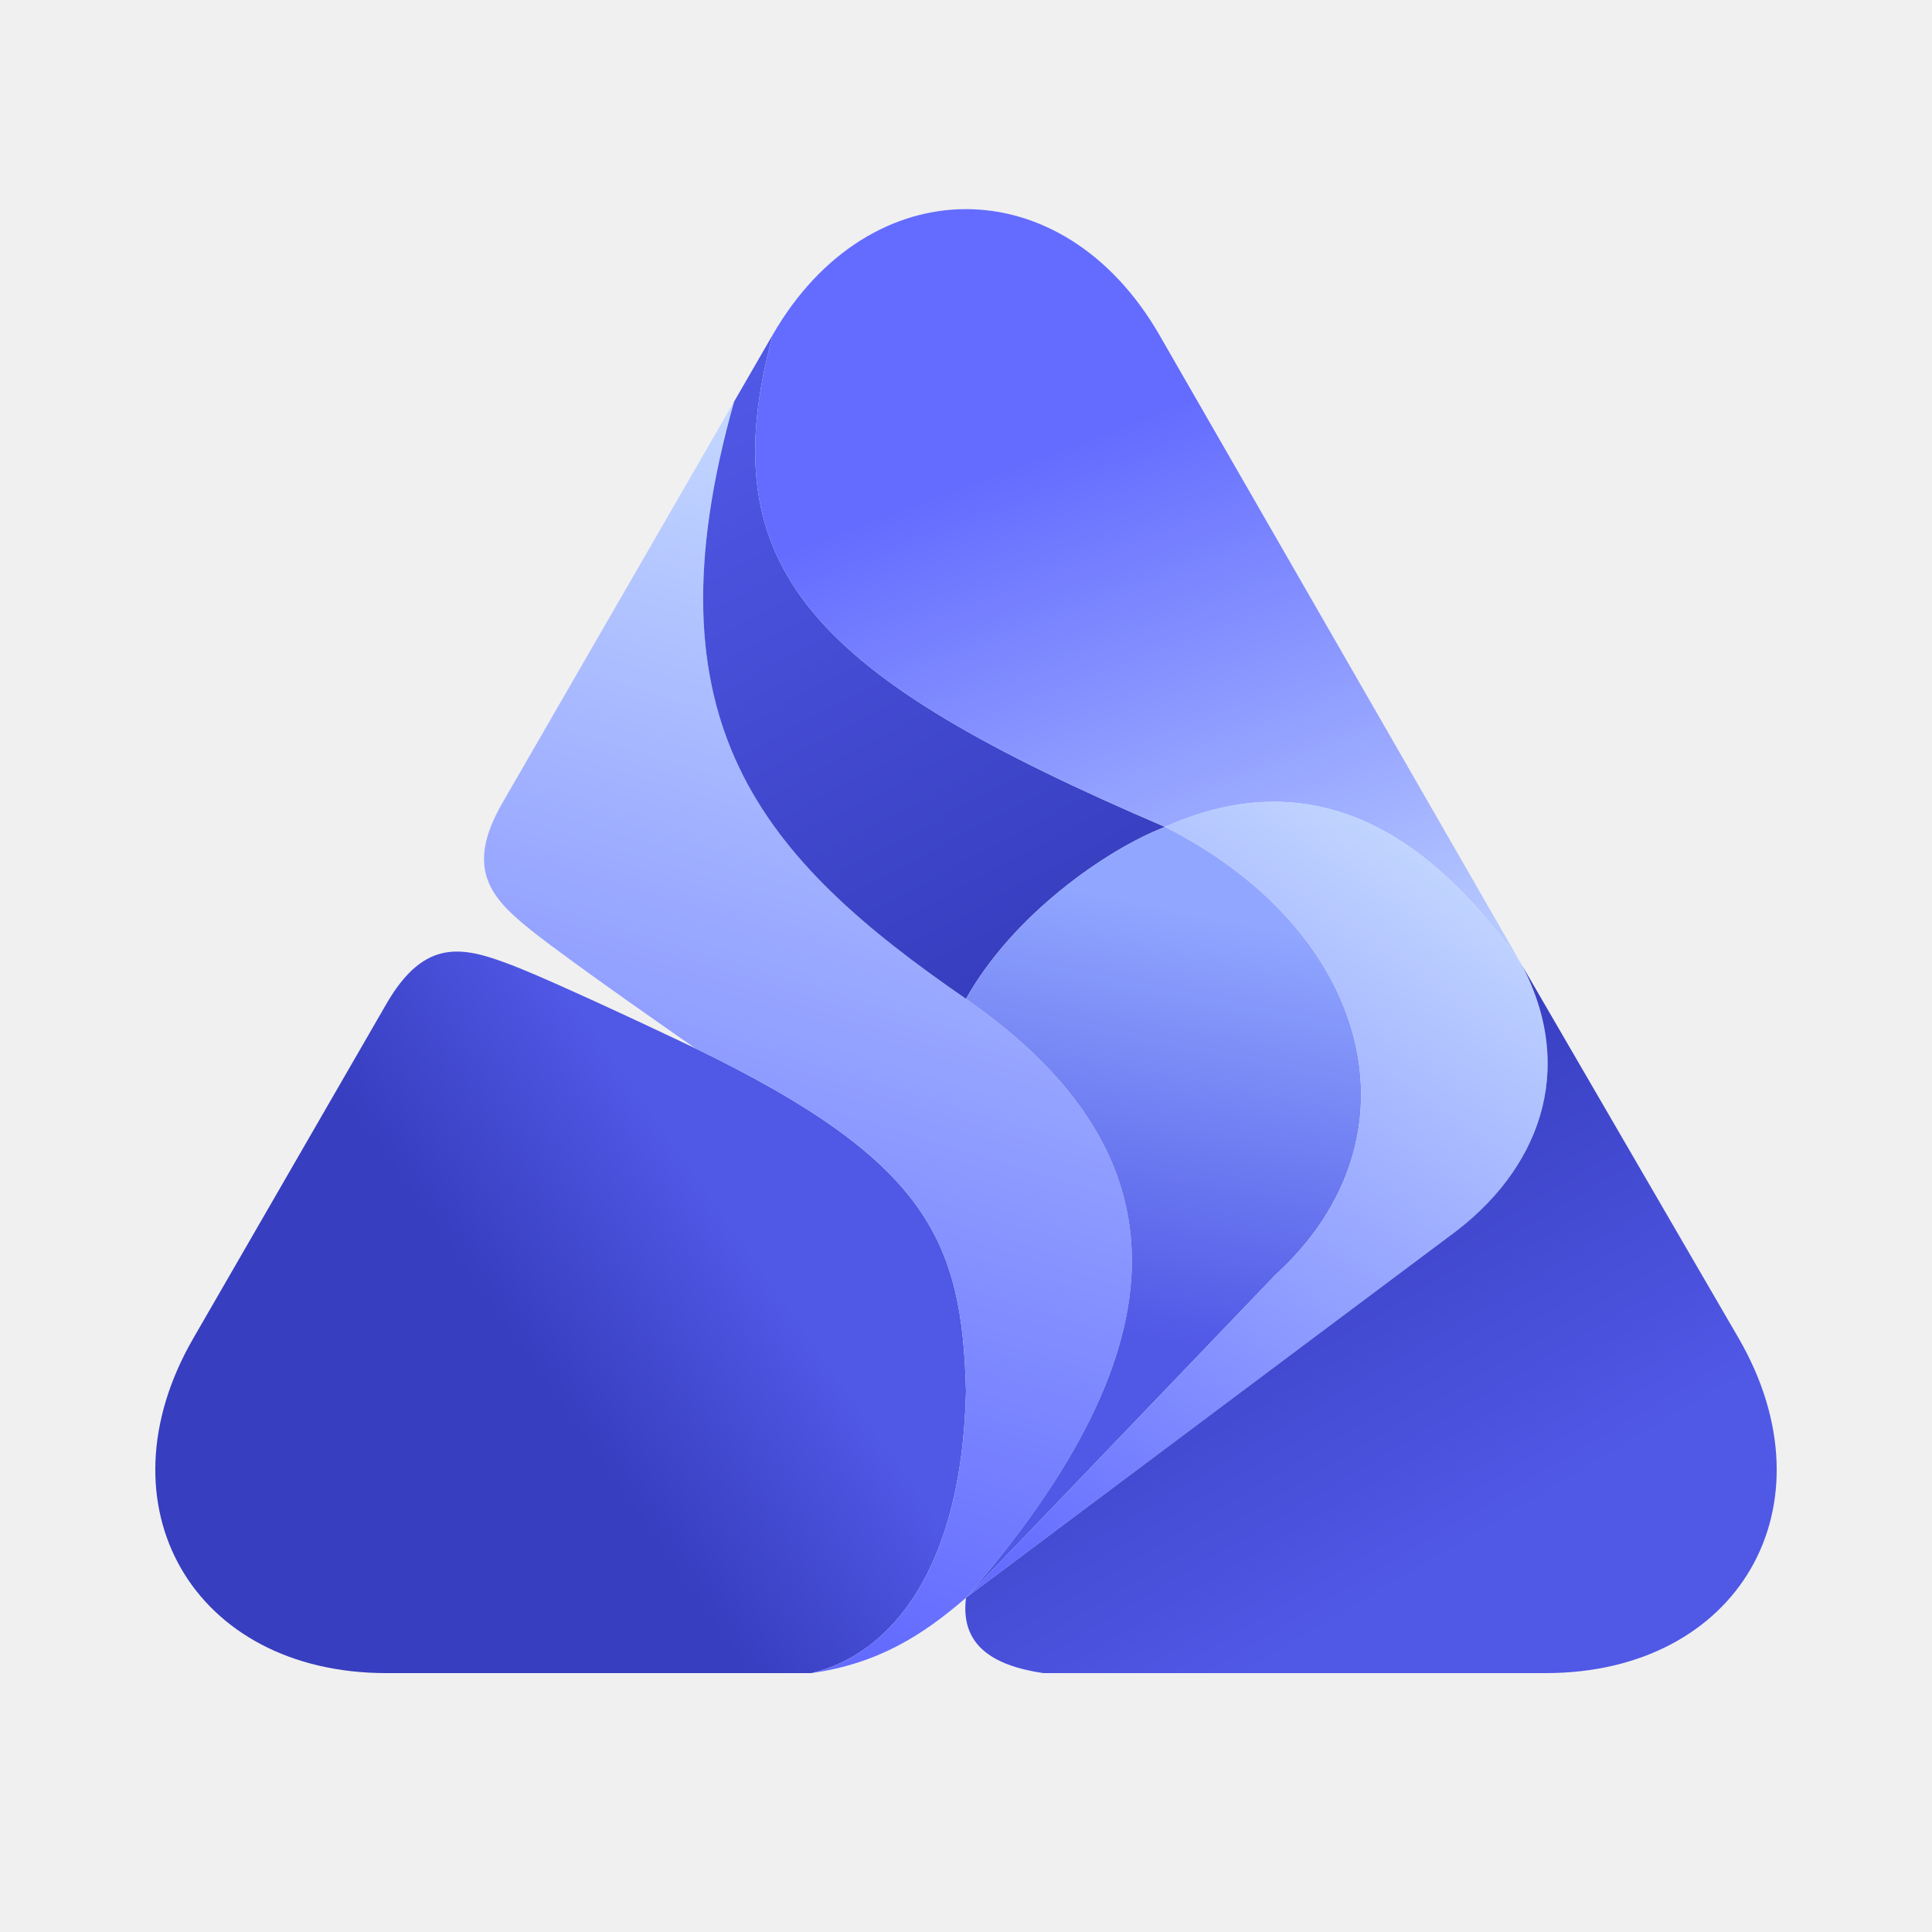
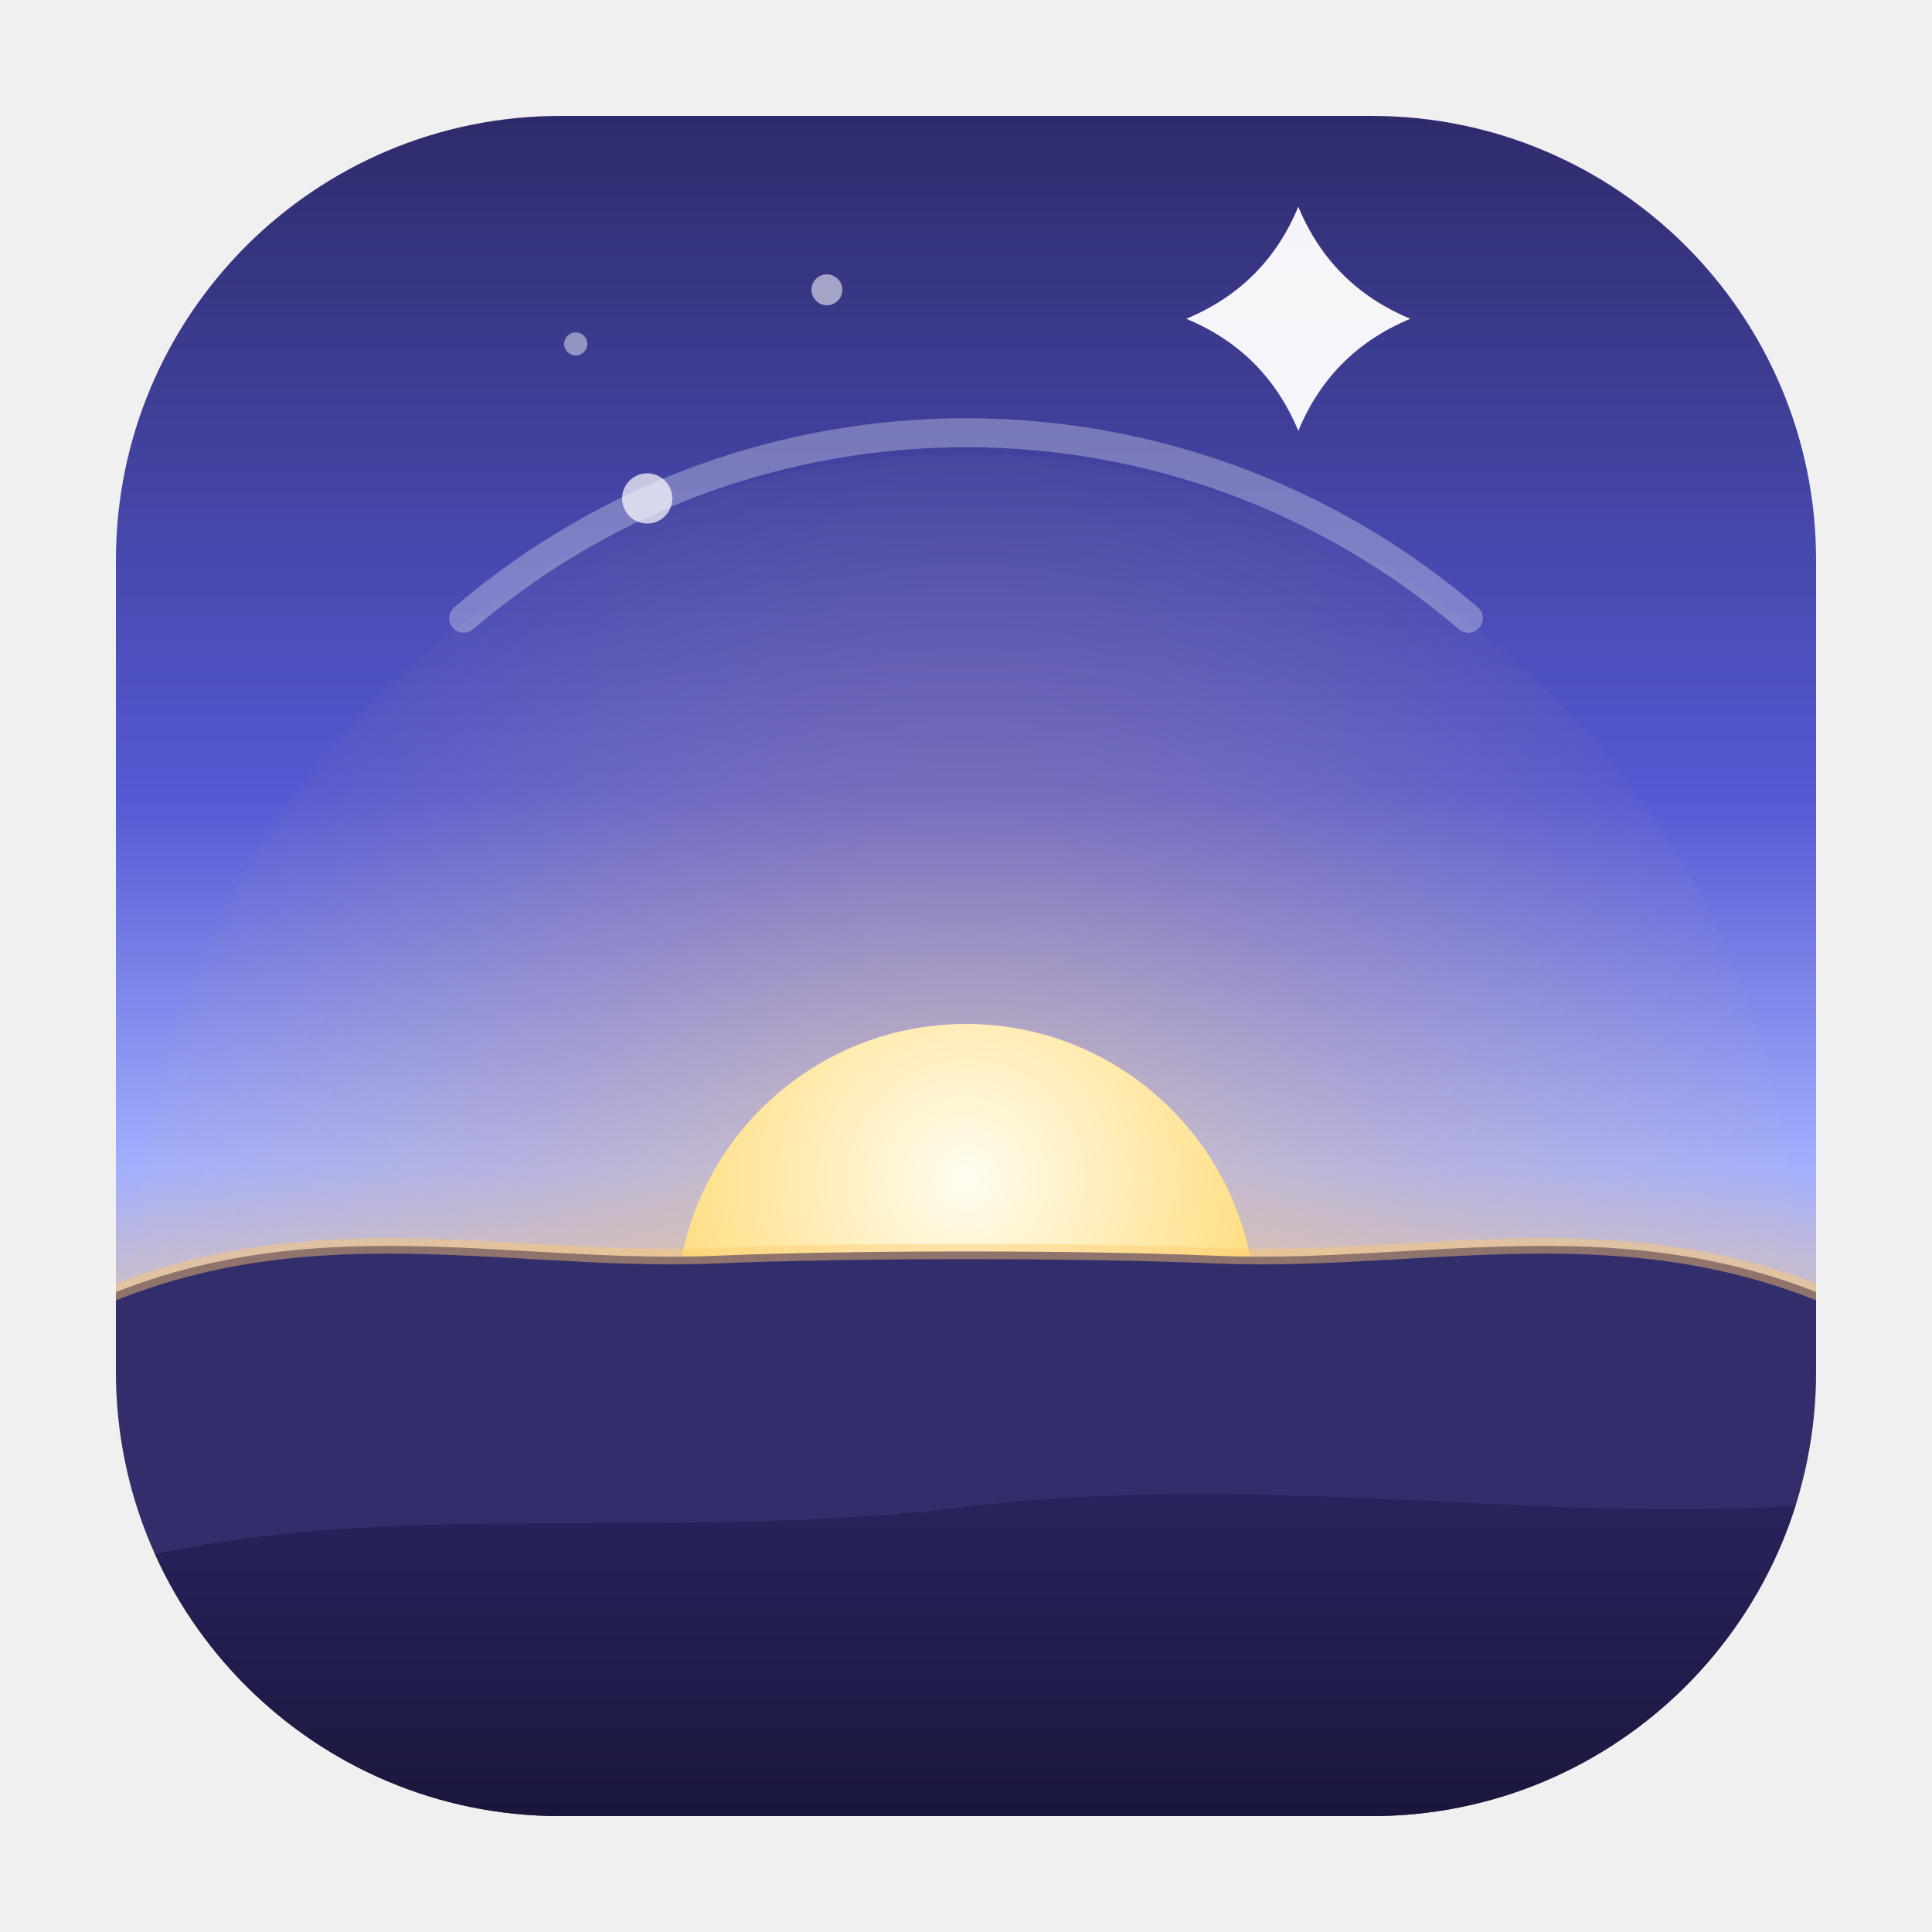
- <svg xmlns="http://www.w3.org/2000/svg" width="100%" height="100%" version="1.1" viewBox="0 0 1000 1000">
-   <g>
-     <path d="M 200,866 C 100,866 50,779.4 100,692.8 L 200,519.6 C 220,485 240,490 265,499.6 S 360,542.68 360,542.68 C 480.5,601 498,642.5 500,720 C 498,811 462,856 420,866" fill="url(#LinearGradient)" fill-rule="nonzero" opacity="1" stroke="none" />
-     <path d="M 420,866 C 455,861 478,846 500,827 C 614,696 615,597 500,517 C 394,444 333,374 380,207.82 L 260,415.67 C 240.22,450 254.37,465.1 275.28,481.79 S 360,542.68 360,542.68 C 480.5,601 498,642.5 500,720 C 498,811 462,856 420,866" fill="url(#LinearGradient_2)" fill-rule="nonzero" opacity="1" stroke="none" />
-     <path d="M 500,517 C 394,444 333,374 380,207.82 L 400,173.2 C 367,295 421,350 603,428 C 572,440 524,474 500,517" fill="url(#LinearGradient_3)" fill-rule="nonzero" opacity="1" stroke="none" />
-     <path d="M 500,827 L 660,660 C 738,589 710,482 603,428 C 572,440 524,474 500,517 C 615,597 614,696 500,827" fill="url(#LinearGradient_4)" fill-rule="nonzero" opacity="1" stroke="none" />
-     <path d="M 400,173.2 C 367,295 421,350 603,428 C 690,389, 750,445 788,500 L 600,173.2 C 550,86.6 450,86.6 400,173.2" fill="url(#LinearGradient_5)" fill-rule="nonzero" opacity="1" stroke="none" />
-     <path d="M 500,827 L 660,660 C 738,589 710,482 603,428 C 690,389, 750,445 788,500 C 816,554 797,606 750,640 L 500,827" fill="url(#LinearGradient_6)" fill-rule="nonzero" opacity="1" stroke="none" />
-     <path d="M 788,500 C 816,554 797,606 750,640 L 500,827 C 497,851 513,862 540,866 L 800,866 C 900,866 950,779.4 900,692.8 L 788,500" fill="url(#LinearGradient_7)" fill-rule="nonzero" opacity="1" stroke="none" />
-   </g>
+ <svg xmlns="http://www.w3.org/2000/svg" width="100%" height="100%" viewBox="0 0 1000 1000">
  <defs>
-     <linearGradient gradientTransform="matrix(104.391 -73.3432 73.3432 104.391 277.441 710.122)" gradientUnits="userSpaceOnUse" id="LinearGradient" x1="0" x2="1" y1="0" y2="0">
-       <stop offset="0" stop-color="#373ebf" />
-       <stop offset="1" stop-color="#5058e6" />
+     <clipPath id="WelkinBadgeClip">
+       <rect x="60" y="60" width="880" height="880" rx="230" />
+     </clipPath>
+     <linearGradient id="WelkinDawnSky" x1="500" y1="60" x2="500" y2="940" gradientUnits="userSpaceOnUse">
+       <stop offset="0" stop-color="#2e2b6b" />
+       <stop offset="0.4" stop-color="#5559d3" />
+       <stop offset="0.62" stop-color="#a3b0ff" />
+       <stop offset="0.78" stop-color="#ffcf87" />
+       <stop offset="1" stop-color="#ffb35c" />
    </linearGradient>
-     <linearGradient gradientTransform="matrix(-173.747 557.324 -557.324 -173.747 508.829 258.172)" gradientUnits="userSpaceOnUse" id="LinearGradient_2" x1="0" x2="1" y1="0" y2="0">
-       <stop offset="0" stop-color="#c2d6ff" />
-       <stop offset="1" stop-color="#646cff" />
-     </linearGradient>
-     <linearGradient gradientTransform="matrix(157.951 295.666 -295.666 157.951 382.944 193.642)" gradientUnits="userSpaceOnUse" id="LinearGradient_3" x1="0" x2="1" y1="0" y2="0">
-       <stop offset="0" stop-color="#5058e6" />
-       <stop offset="1" stop-color="#373ebf" />
-     </linearGradient>
-     <linearGradient gradientTransform="matrix(-44.3023 219.578 -219.578 -44.3023 619.69 469.652)" gradientUnits="userSpaceOnUse" id="LinearGradient_4" x1="0" x2="1" y1="0" y2="0">
-       <stop offset="0" stop-color="#91a7ff" />
-       <stop offset="1" stop-color="#5058e6" />
-     </linearGradient>
-     <linearGradient gradientTransform="matrix(125.52 334.256 -334.256 125.52 539.723 235.139)" gradientUnits="userSpaceOnUse" id="LinearGradient_5" x1="0" x2="1" y1="0" y2="0">
-       <stop offset="0" stop-color="#646cff" />
-       <stop offset="1" stop-color="#c2d6ff" />
-     </linearGradient>
-     <linearGradient gradientTransform="matrix(-241.23 357.206 -357.206 -241.23 754.054 449.312)" gradientUnits="userSpaceOnUse" id="LinearGradient_6" x1="0" x2="1" y1="0" y2="0">
-       <stop offset="0" stop-color="#c2d6ff" />
-       <stop offset="1" stop-color="#646cff" />
-     </linearGradient>
-     <linearGradient gradientTransform="matrix(125.978 210.065 -210.065 125.978 596.433 613.665)" gradientUnits="userSpaceOnUse" id="LinearGradient_7" x1="0" x2="1" y1="0" y2="0">
-       <stop offset="0" stop-color="#373ebf" />
-       <stop offset="1" stop-color="#5058e6" />
+     <radialGradient id="WelkinSunGlow" cx="500" cy="665" r="460" gradientUnits="userSpaceOnUse">
+       <stop offset="0" stop-color="#ffd98c" stop-opacity="0.55" />
+       <stop offset="0.5" stop-color="#ffc46b" stop-opacity="0.22" />
+       <stop offset="1" stop-color="#ffc46b" stop-opacity="0" />
+     </radialGradient>
+     <radialGradient id="WelkinSunBody" cx="500" cy="610" r="260" gradientUnits="userSpaceOnUse">
+       <stop offset="0" stop-color="#fffdf0" />
+       <stop offset="0.55" stop-color="#ffe08a" />
+       <stop offset="1" stop-color="#ffb45e" />
+     </radialGradient>
+     <linearGradient id="WelkinNightLand" x1="500" y1="740" x2="500" y2="940" gradientUnits="userSpaceOnUse">
+       <stop offset="0" stop-color="#2a2663" />
+       <stop offset="1" stop-color="#1a173d" />
    </linearGradient>
  </defs>
+   <g clip-path="url(#WelkinBadgeClip)">
+     <rect x="60" y="60" width="880" height="880" fill="url(#WelkinDawnSky)" />
+     <circle cx="500" cy="665" r="430" fill="url(#WelkinSunGlow)" />
+     <path d="M 240 320 A 400 400 0 0 1 760 320" fill="none" stroke="#ffffff" stroke-opacity="0.3" stroke-width="15" stroke-linecap="round" />
+     <path d="M 672 107 Q 689 148 730 165 Q 689 182 672 223 Q 655 182 614 165 Q 655 148 672 107 Z" fill="#ffffff" opacity="0.95" />
+     <circle cx="335" cy="258" r="13" fill="#ffffff" opacity="0.7" />
+     <circle cx="428" cy="150" r="8" fill="#ffffff" opacity="0.55" />
+     <circle cx="298" cy="178" r="6" fill="#ffffff" opacity="0.45" />
+     <path d="M 350 680 A 150 150 0 0 1 650 680 Z" fill="url(#WelkinSunBody)" />
+     <path d="M 0 700 C 130 615 250 655 370 650 C 440 647 560 647 630 650 C 750 655 870 615 1000 700 L 1000 1000 L 0 1000 Z" fill="#322d6b" />
+     <path d="M 0 700 C 130 615 250 655 370 650 C 440 647 560 647 630 650 C 750 655 870 615 1000 700" fill="none" stroke="#ffca6e" stroke-opacity="0.45" stroke-width="8" stroke-linecap="round" />
+     <path d="M 0 830 C 150 765 320 802 500 780 C 680 758 850 800 1000 770 L 1000 1000 L 0 1000 Z" fill="url(#WelkinNightLand)" />
+   </g>
</svg>
